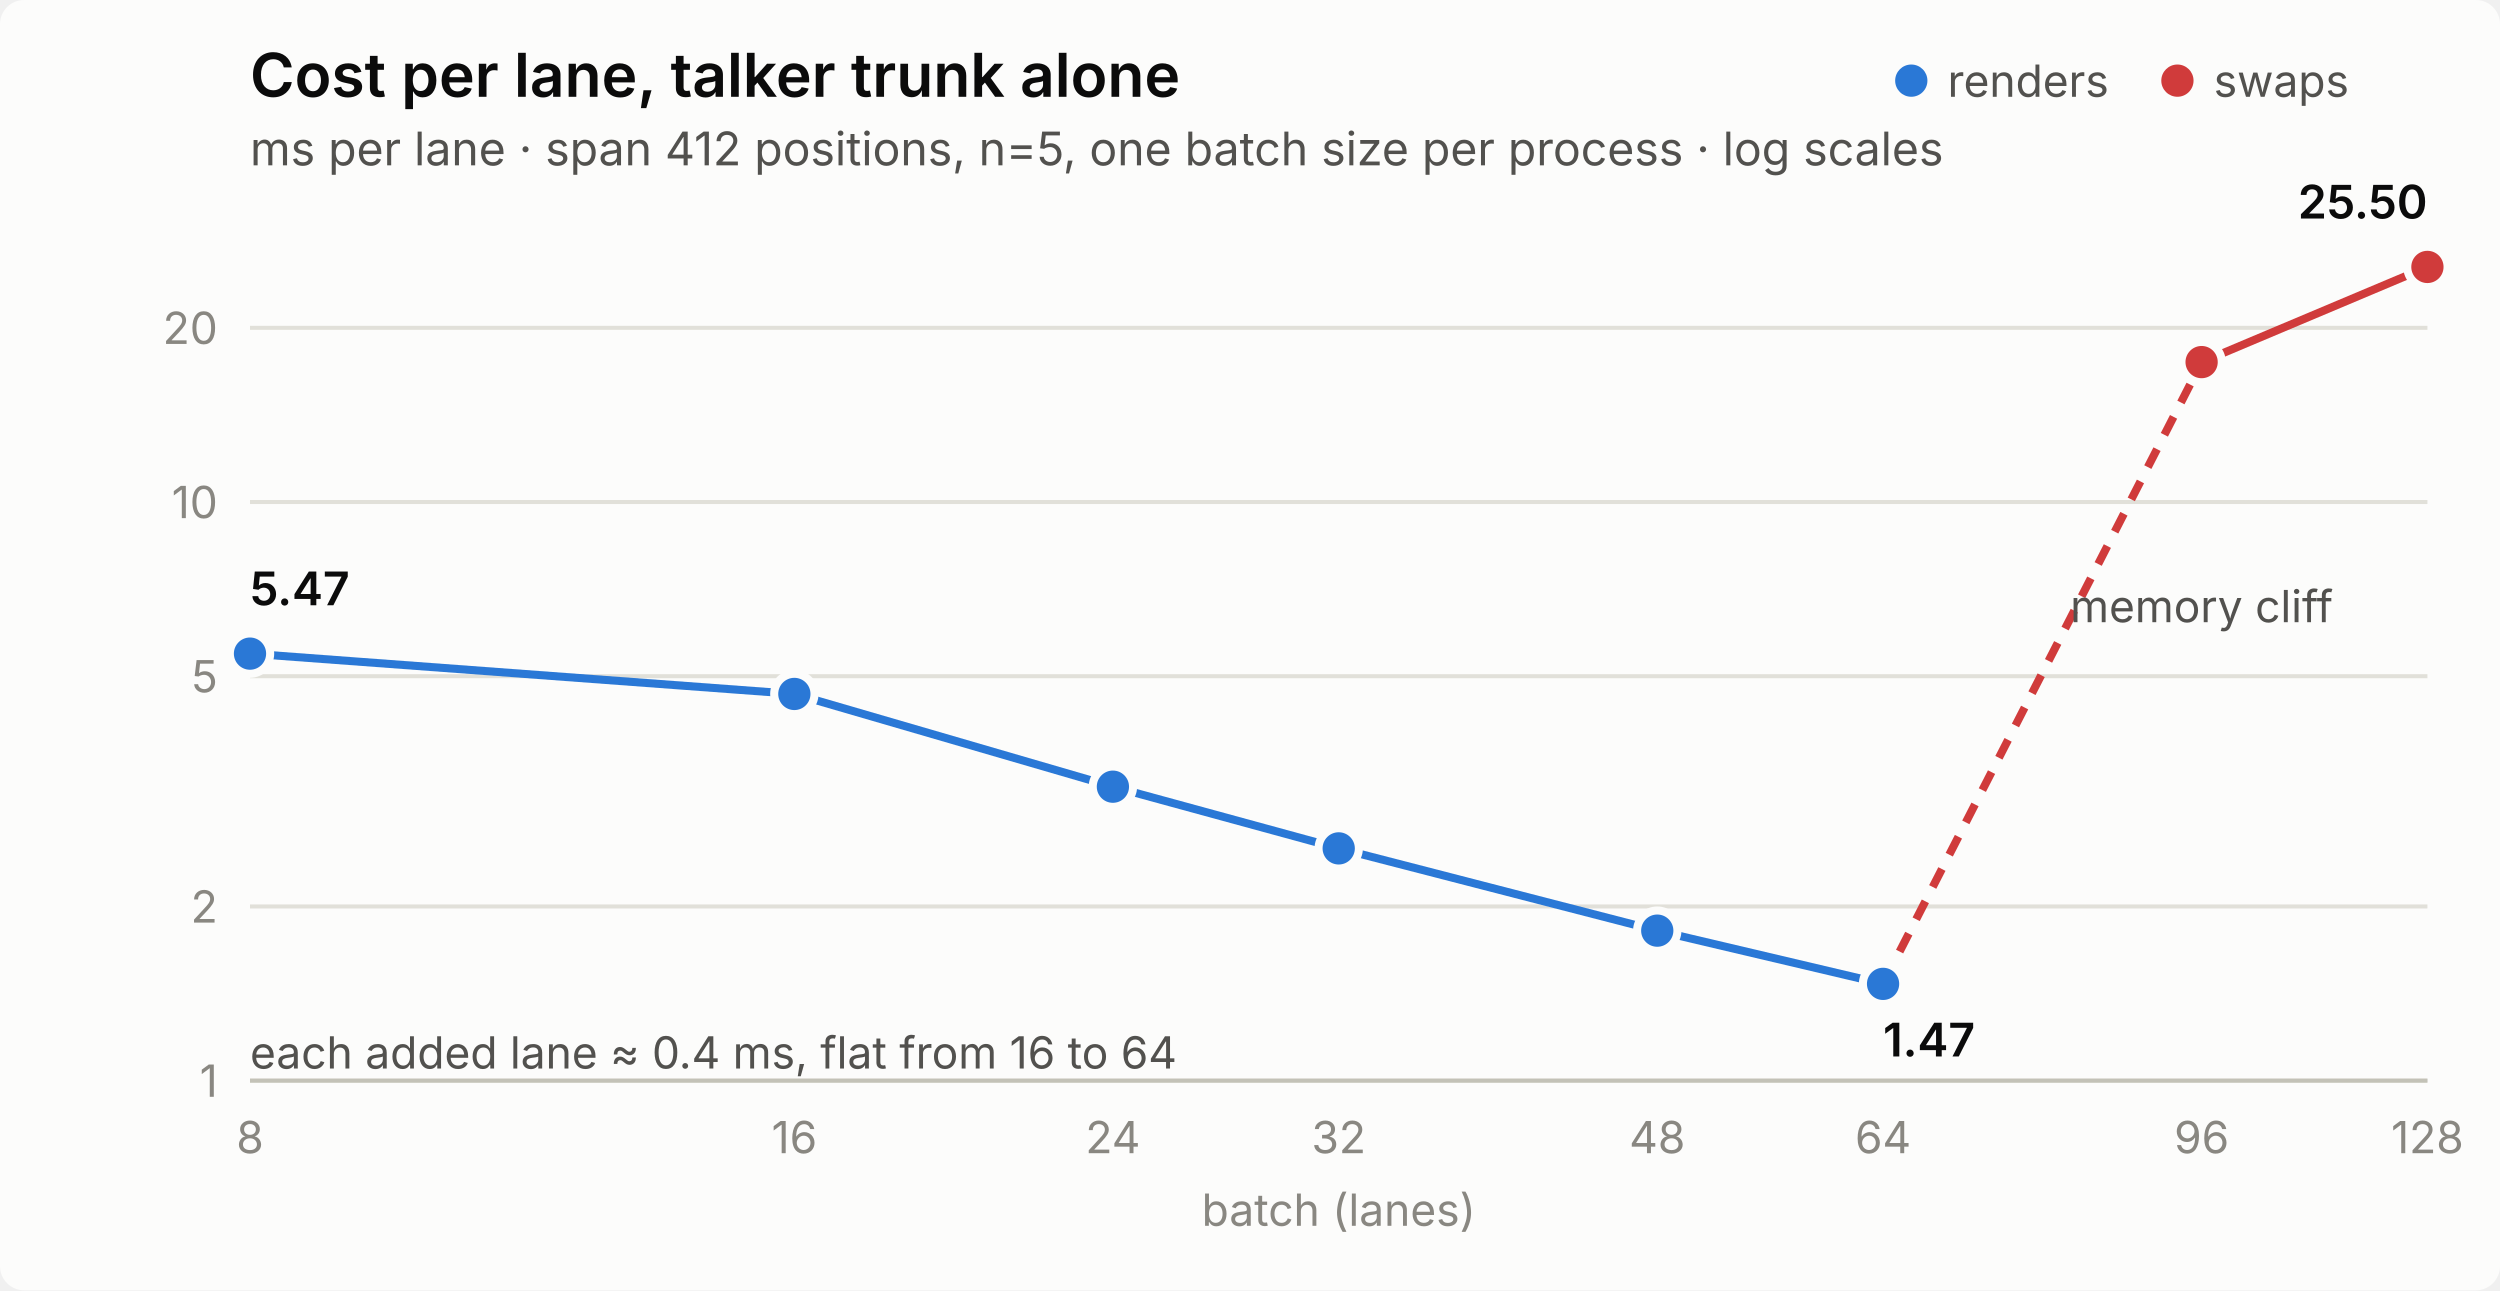
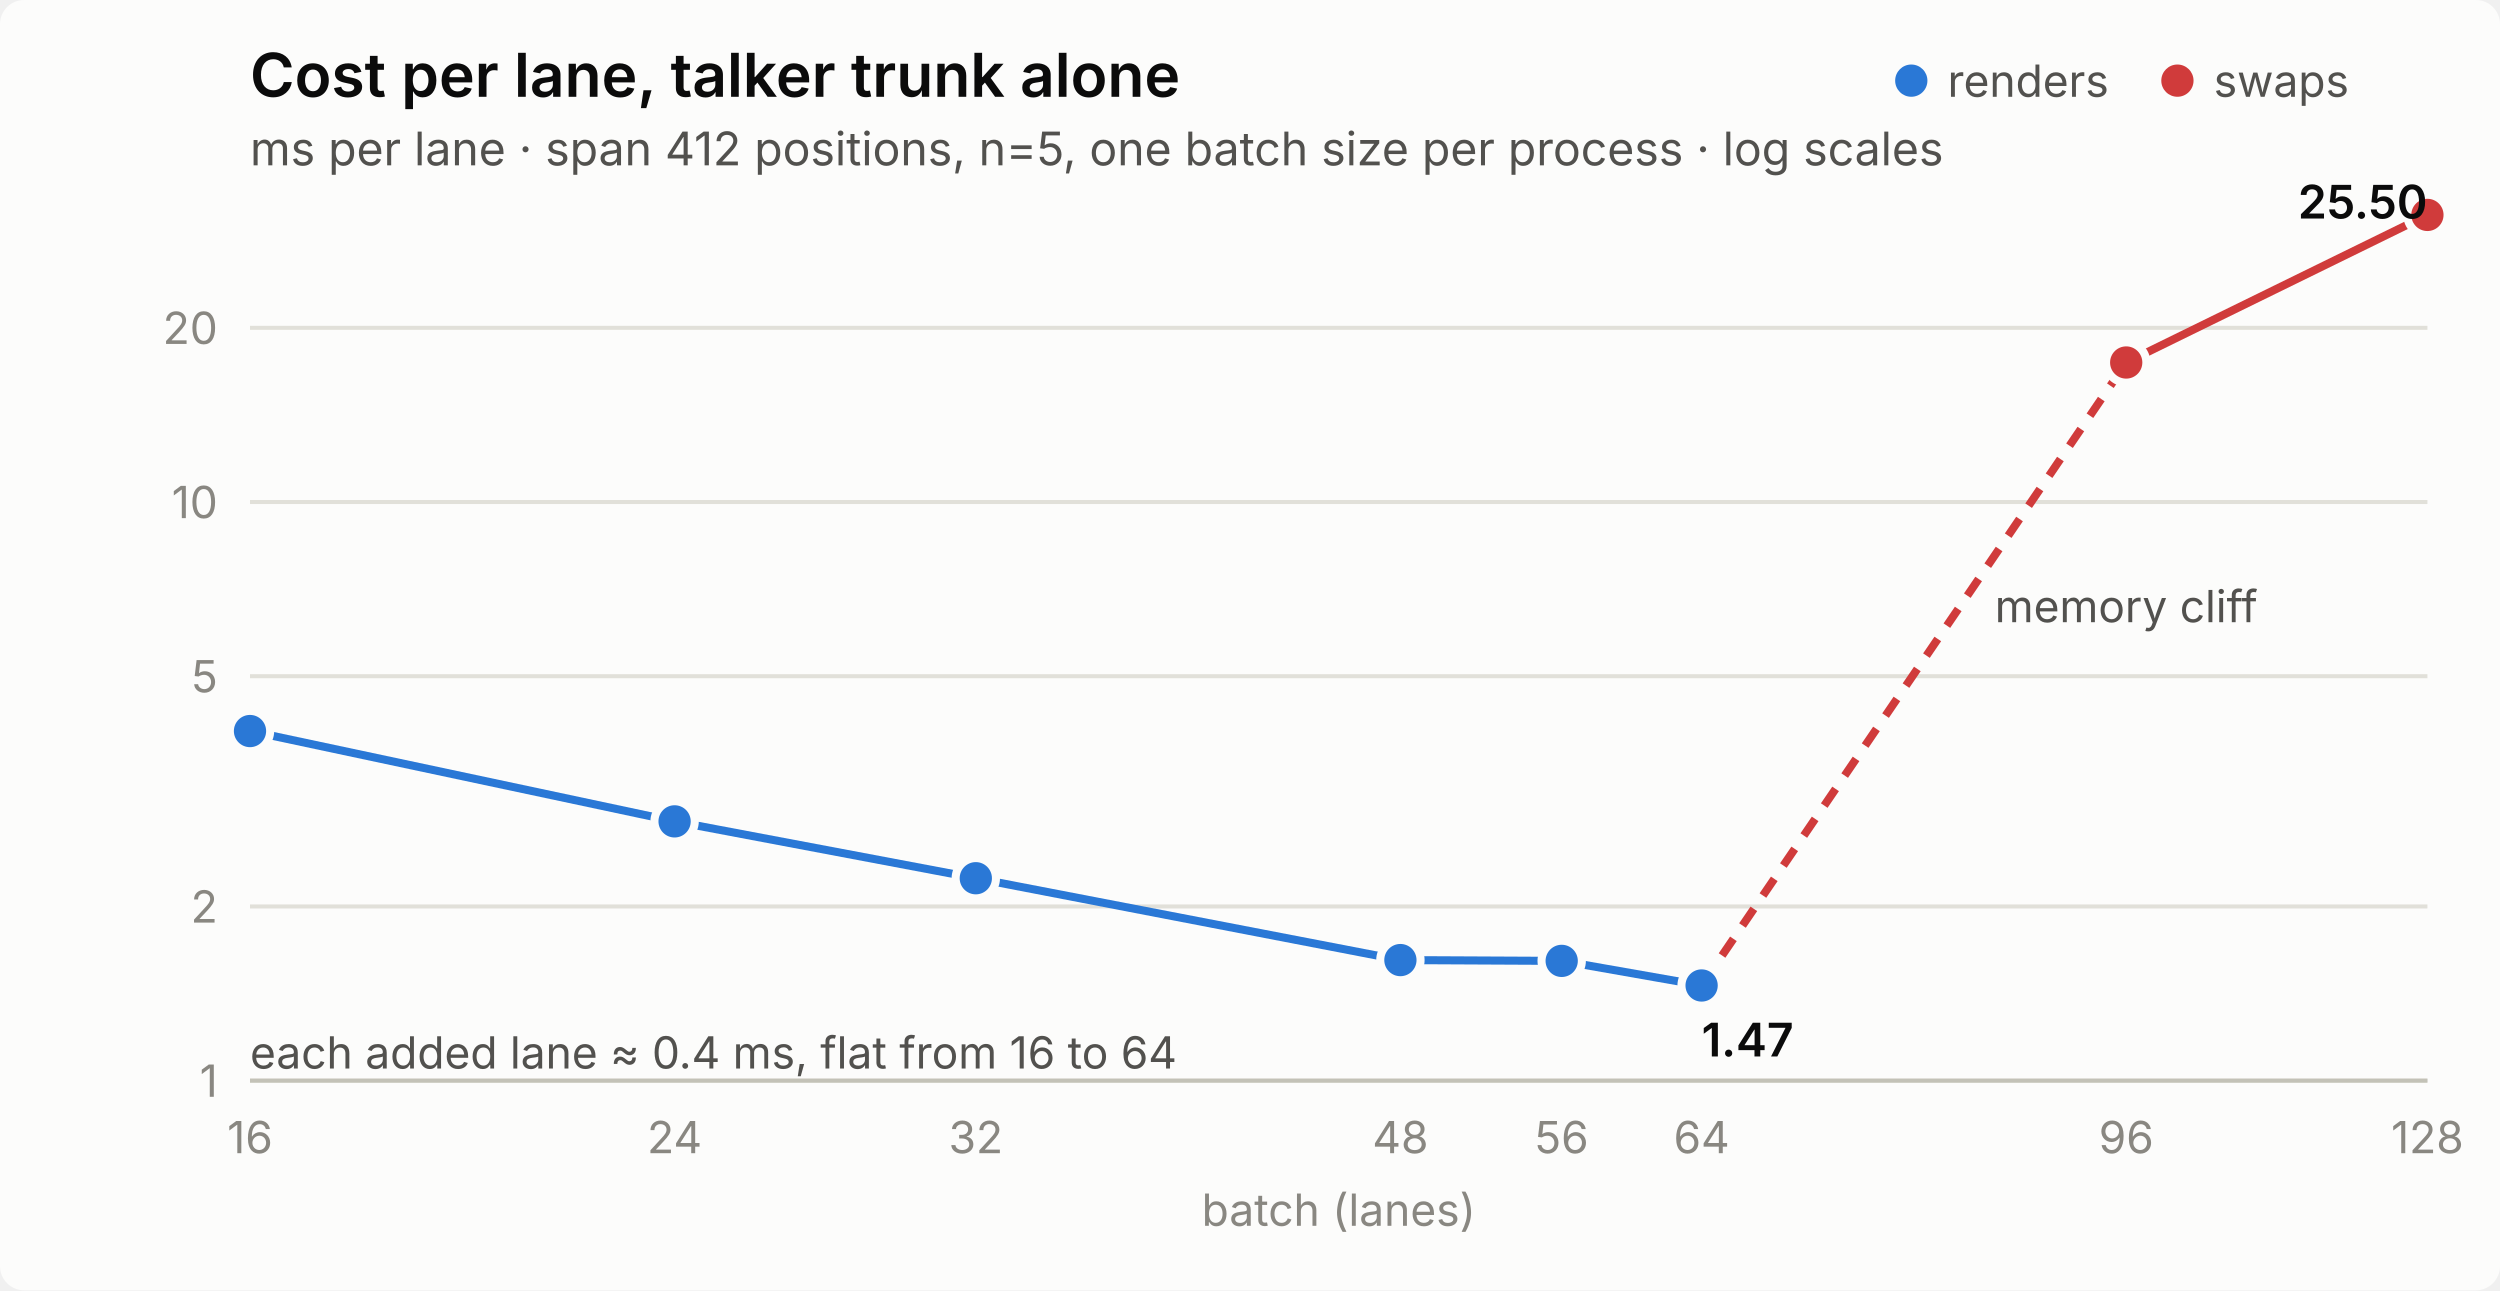
<svg xmlns="http://www.w3.org/2000/svg" viewBox="0 0 620 320" width="620" height="320" role="img" aria-label="Cost per lane, talker trunk alone. ms per lane  ·  span 412 positions, n=5, one batch size per process  ·  log scales">
  <style>
  text { font-family: system-ui, -apple-system, "Segoe UI", sans-serif; }
  .surface { fill: #fcfcfb; }
  .title   { fill: #0b0b0b; font-size: 15px; font-weight: 600; }
  .sub     { fill: #52514e; font-size: 11.5px; }
  .axis    { fill: #898781; font-size: 11px; }
  .value   { fill: #0b0b0b; font-size: 11.5px; font-weight: 600; }
  .note    { fill: #52514e; font-size: 11px; }
  .grid    { stroke: #e1e0d9; stroke-width: 1; }
  .base    { stroke: #c3c2b7; stroke-width: 1; }
  .ok      { fill: #2a78d6; }
  .okline  { stroke: #2a78d6; fill: none; stroke-width: 2; }
  .bad     { fill: #d03b3b; }
  .badline { stroke: #d03b3b; fill: none; stroke-width: 2; }
  .ring    { stroke: #fcfcfb; stroke-width: 2; }
  .onbar   { fill: #fcfcfb; font-size: 11px; }
  .ref     { stroke: #52514e; stroke-width: 1.5; stroke-dasharray: 5 4; }
  @media (prefers-color-scheme: dark) {
    .surface { fill: #1a1a19; }
    .title   { fill: #ffffff; }
    .sub, .note { fill: #c3c2b7; }
    .grid    { stroke: #2c2c2a; }
    .base    { stroke: #383835; }
    .value   { fill: #ffffff; }
    .ok      { fill: #3987e5; }
    .okline  { stroke: #3987e5; }
    .bad     { fill: #e66767; }
    .badline { stroke: #e66767; }
    .ring    { stroke: #1a1a19; }
    .ref     { stroke: #c3c2b7; }
  }
</style>
  <rect class="surface" width="620" height="320" rx="6" />
  <text class="title" x="62" y="24">Cost per lane, talker trunk alone</text>
  <text class="sub" x="62" y="41">ms per lane  ·  span 412 positions, n=5, one batch size per process  ·  log scales</text>
  <line class="grid" x1="62" y1="268.0" x2="602" y2="268.0" />
  <text class="axis" x="54" y="272.0" text-anchor="end">1</text>
  <line class="grid" x1="62" y1="224.8" x2="602" y2="224.8" />
  <text class="axis" x="54" y="228.8" text-anchor="end">2</text>
  <line class="grid" x1="62" y1="167.7" x2="602" y2="167.7" />
  <text class="axis" x="54" y="171.7" text-anchor="end">5</text>
  <line class="grid" x1="62" y1="124.5" x2="602" y2="124.5" />
  <text class="axis" x="54" y="128.5" text-anchor="end">10</text>
  <line class="grid" x1="62" y1="81.3" x2="602" y2="81.3" />
  <text class="axis" x="54" y="85.3" text-anchor="end">20</text>
-   <text class="axis" x="62.0" y="286" text-anchor="middle">8</text>
-   <text class="axis" x="197.0" y="286" text-anchor="middle">16</text>
-   <text class="axis" x="276.0" y="286" text-anchor="middle">24</text>
-   <text class="axis" x="332.0" y="286" text-anchor="middle">32</text>
-   <text class="axis" x="411.0" y="286" text-anchor="middle">48</text>
-   <text class="axis" x="467.0" y="286" text-anchor="middle">64</text>
-   <text class="axis" x="546.0" y="286" text-anchor="middle">96</text>
+   <text class="axis" x="62.0" y="286" text-anchor="middle">16</text>
+   <text class="axis" x="167.3" y="286" text-anchor="middle">24</text>
+   <text class="axis" x="242.0" y="286" text-anchor="middle">32</text>
+   <text class="axis" x="347.3" y="286" text-anchor="middle">48</text>
+   <text class="axis" x="387.3" y="286" text-anchor="middle">56</text>
+   <text class="axis" x="422.0" y="286" text-anchor="middle">64</text>
+   <text class="axis" x="527.3" y="286" text-anchor="middle">96</text>
  <text class="axis" x="602.0" y="286" text-anchor="middle">128</text>
-   <polyline class="okline" points="62.0,162.1 197.0,172.1 276.0,195.1 332.0,210.4 411.0,230.8 467.0,244.0" />
-   <line class="badline" stroke-dasharray="5 4" x1="467.0" y1="244.0" x2="546.0" y2="89.8" />
-   <polyline class="badline" points="546.0,89.8 602.0,66.2" />
-   <circle class="ring ok" cx="62.0" cy="162.1" r="5" />
-   <circle class="ring ok" cx="197.0" cy="172.1" r="5" />
-   <circle class="ring ok" cx="276.0" cy="195.1" r="5" />
-   <circle class="ring ok" cx="332.0" cy="210.4" r="5" />
-   <circle class="ring ok" cx="411.0" cy="230.8" r="5" />
-   <circle class="ring ok" cx="467.0" cy="244.0" r="5" />
-   <circle class="ring bad" cx="546.0" cy="89.8" r="5" />
-   <circle class="ring bad" cx="602.0" cy="66.2" r="5" />
-   <text class="value" x="62.0" y="150.1" text-anchor="start">5.47</text>
-   <text class="value" x="467.0" y="262.0" text-anchor="start">1.47</text>
+   <polyline class="okline" points="62.0,181.3 167.3,203.7 242.0,217.8 347.3,238.1 387.3,238.3 422.0,244.4" />
+   <line class="badline" stroke-dasharray="5 4" x1="422.0" y1="244.4" x2="527.3" y2="89.9" />
+   <polyline class="badline" points="527.3,89.9 602.0,53.3" />
+   <circle class="ring ok" cx="62.0" cy="181.3" r="5" />
+   <circle class="ring ok" cx="167.3" cy="203.7" r="5" />
+   <circle class="ring ok" cx="242.0" cy="217.8" r="5" />
+   <circle class="ring ok" cx="347.3" cy="238.1" r="5" />
+   <circle class="ring ok" cx="387.3" cy="238.3" r="5" />
+   <circle class="ring ok" cx="422.0" cy="244.4" r="5" />
+   <circle class="ring bad" cx="527.3" cy="89.9" r="5" />
+   <circle class="ring bad" cx="602.0" cy="53.3" r="5" />
+   <text class="value" x="-118.0" y="150.1" text-anchor="start">5.47</text>
+   <text class="value" x="422.0" y="262.0" text-anchor="start">1.47</text>
  <text class="value" x="602.0" y="54.2" text-anchor="end">25.50</text>
  <line class="base" x1="62" y1="268" x2="602" y2="268" />
  <text class="axis" x="332.0" y="304" text-anchor="middle">batch (lanes)</text>
  <text class="note" x="62" y="265.0">each added lane ≈ 0.4 ms, flat from 16 to 64</text>
-   <text class="note" x="546.0" y="154.3" text-anchor="middle">memory cliff</text>
+   <text class="note" x="527.3" y="154.3" text-anchor="middle">memory cliff</text>
  <circle class="ok" cx="474" cy="20" r="4" />
  <text class="note" x="483" y="24">renders</text>
  <circle class="bad" cx="540" cy="20" r="4" />
  <text class="note" x="549" y="24">swaps</text>
</svg>
